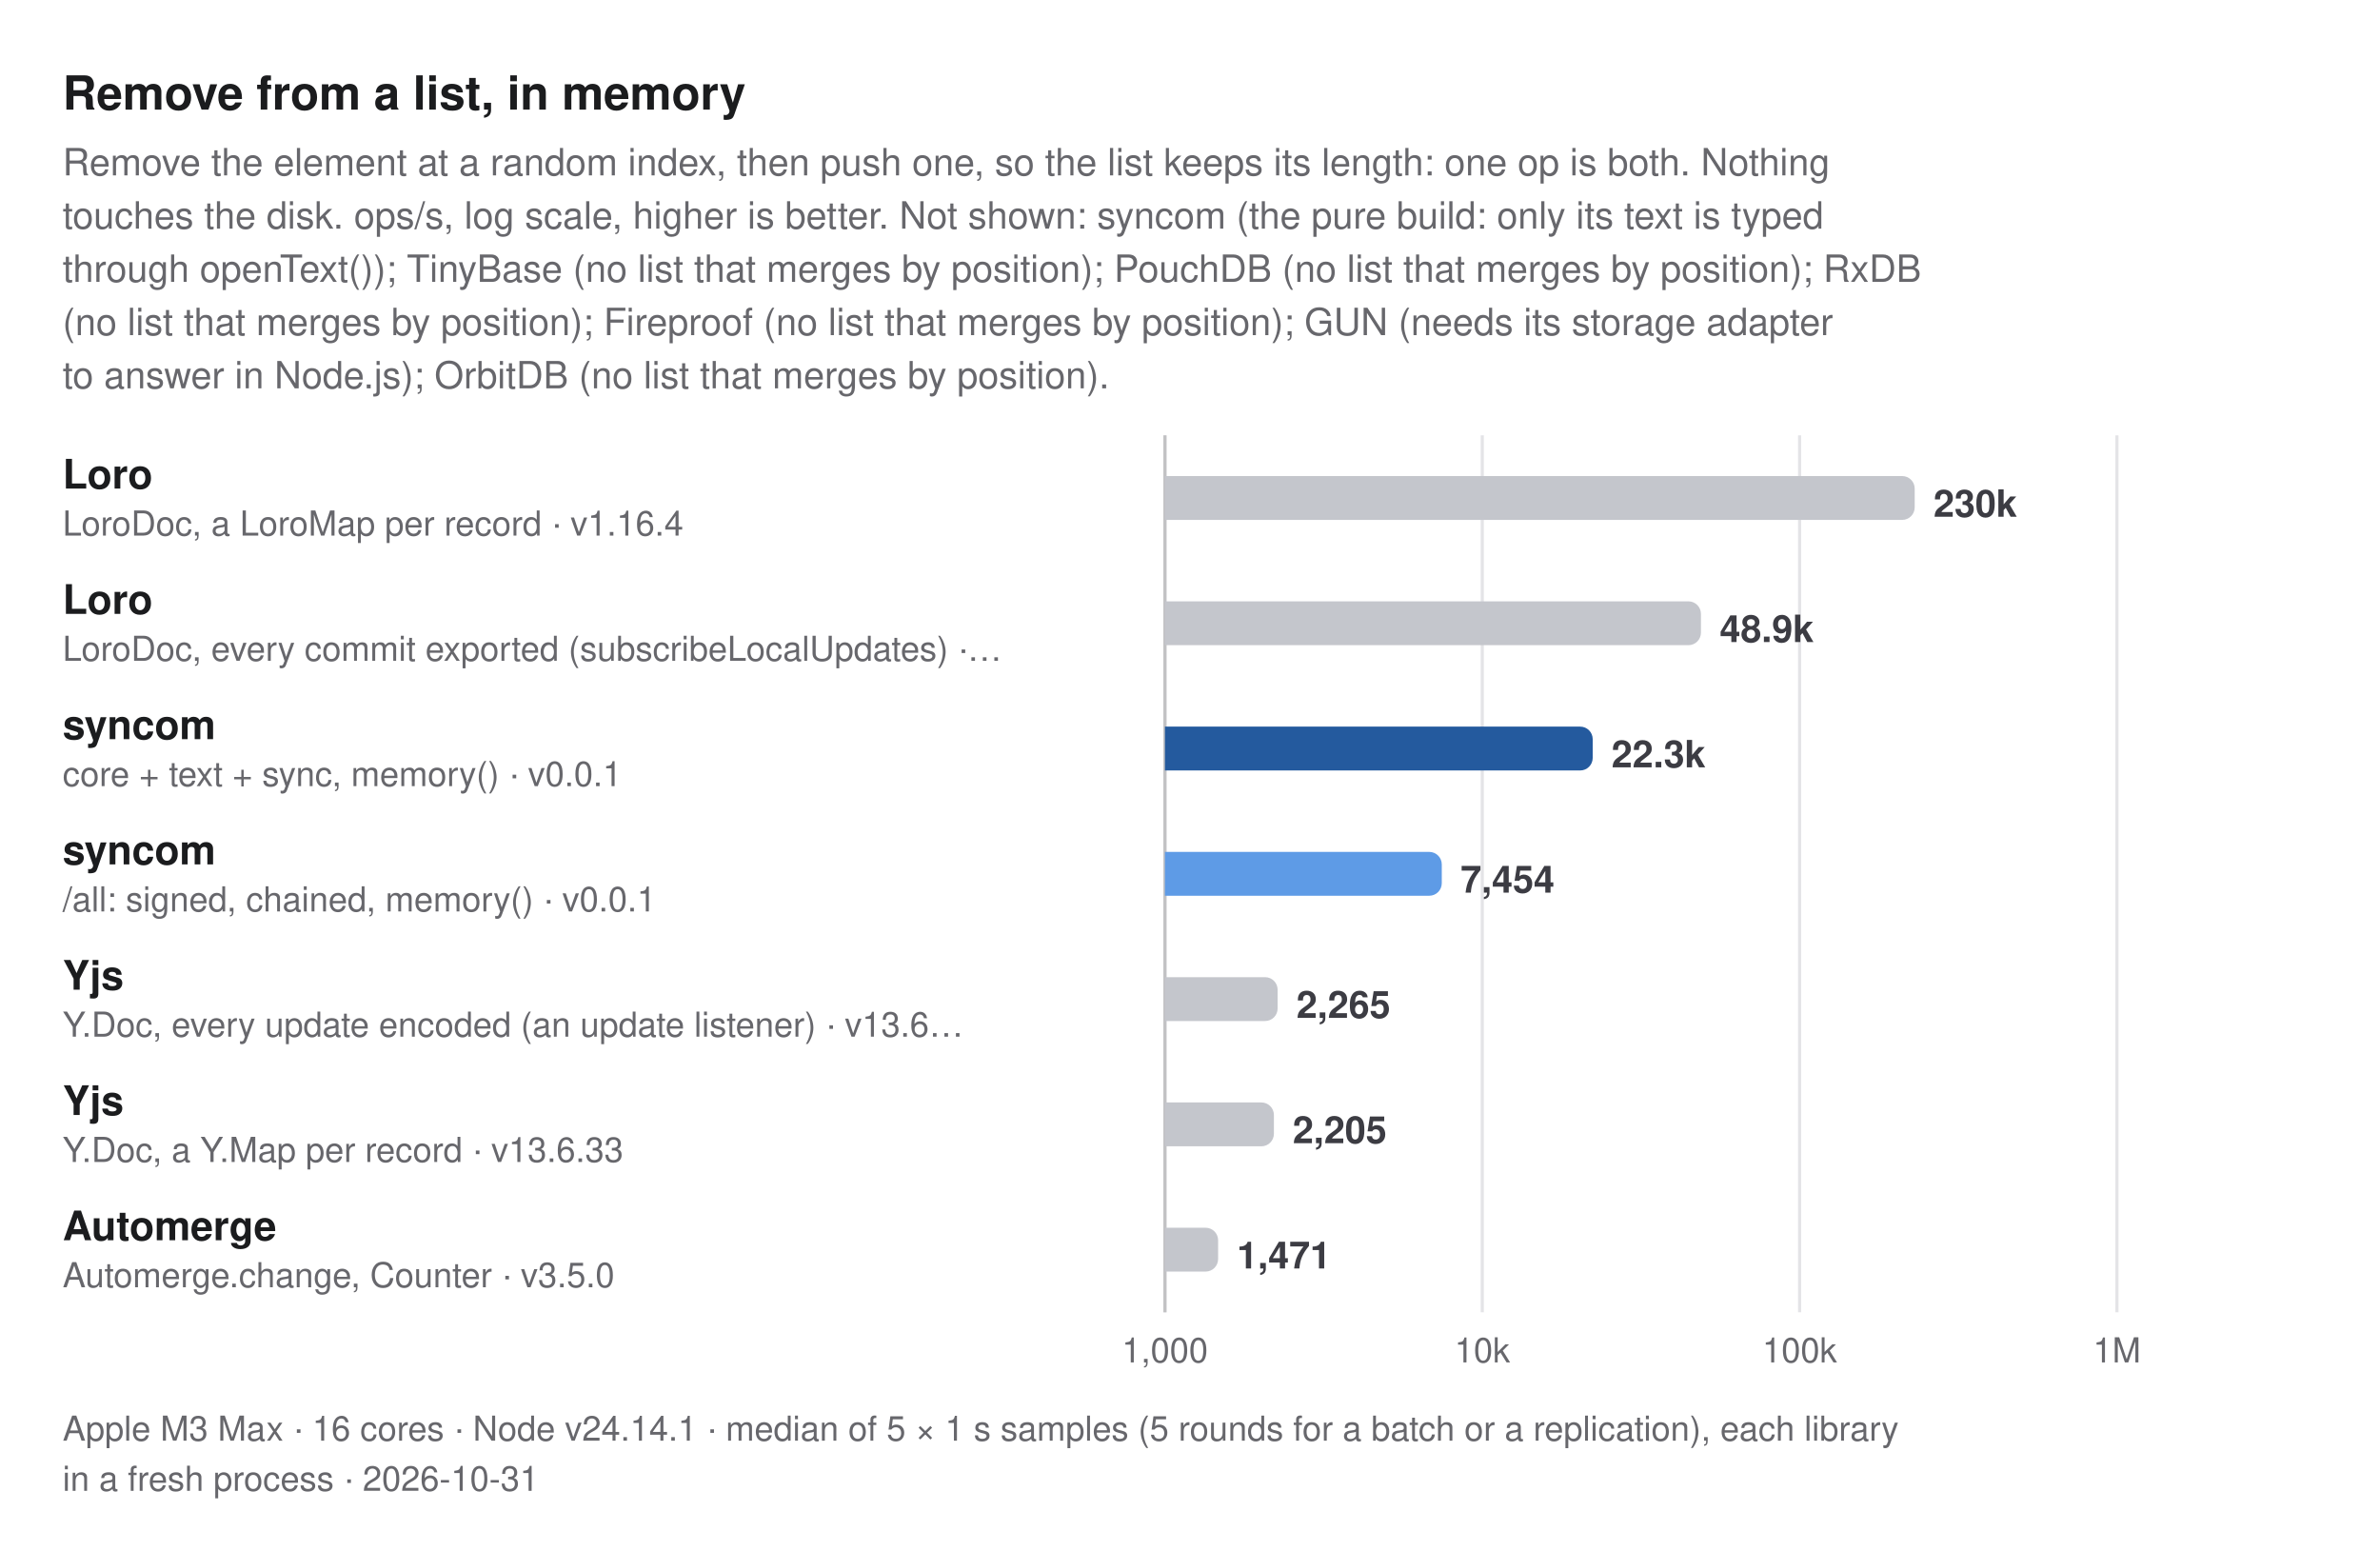
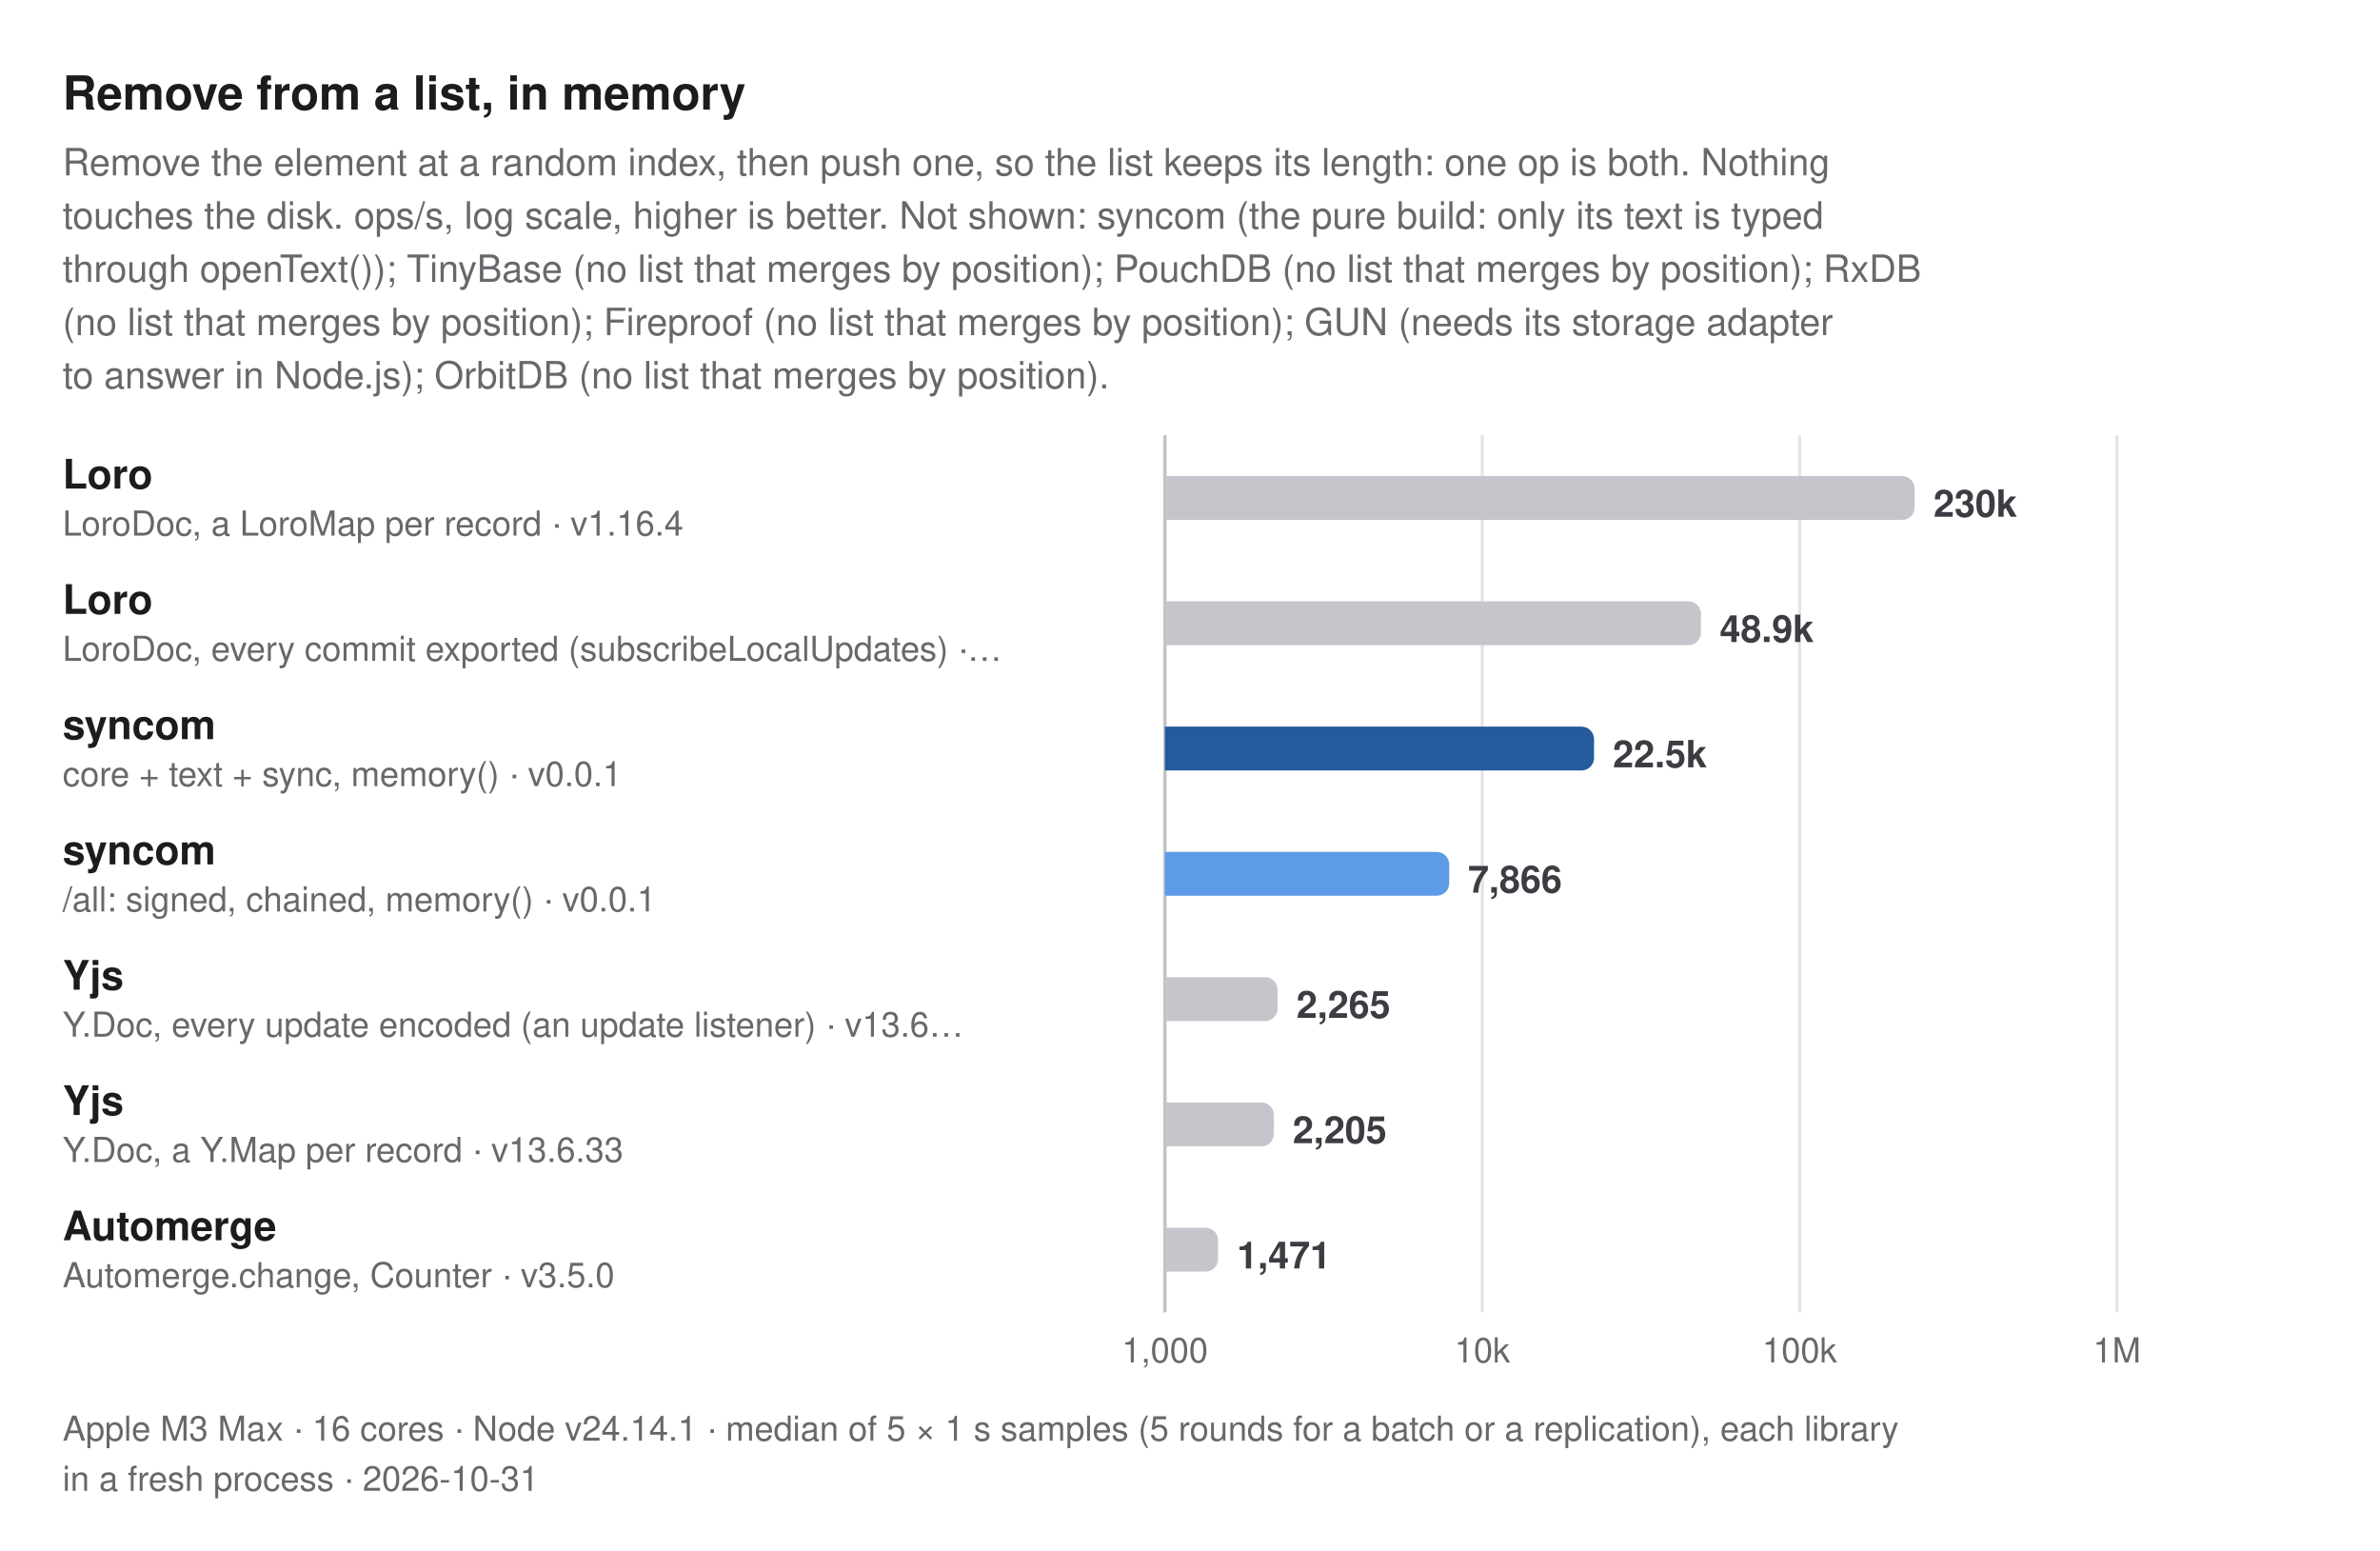
<svg xmlns="http://www.w3.org/2000/svg" width="760" height="495" viewBox="0 0 760 495" role="img" aria-label="Remove from a list, in memory. Remove the element at a random index, then push one, so the list keeps its length: one op is both. Nothing touches the disk. ops/s, log scale, higher is better. Not shown: syncom (the pure build: only its text is typed through openText()); TinyBase (no list that merges by position); PouchDB (no list that merges by position); RxDB (no list that merges by position); Fireproof (no list that merges by position); GUN (needs its storage adapter to answer in Node.js); OrbitDB (no list that merges by position).">
  <style>
  text { font-family: -apple-system, BlinkMacSystemFont, "Segoe UI", Helvetica, Arial, sans-serif; }
  .title { font-size: 15px; font-weight: 700; fill: #1b1c1e; }
  .subtitle, .caption { font-size: 12px; fill: #67676c; }
  .caption { font-size: 11px; }
  .group { font-size: 11px; font-weight: 600; letter-spacing: 0.06em; fill: #67676c; }
  .label { font-size: 13px; font-weight: 600; fill: #1b1c1e; }
  .label.primary, .label.secondary { font-weight: 700; }
  .sublabel { font-size: 11px; fill: #67676c; }
  .value { font-size: 12px; font-weight: 600; fill: #3c3c43; font-variant-numeric: tabular-nums; }
  .value.small { font-size: 10px; }
  .legend { font-size: 11px; fill: #3c3c43; }
  .tick { font-size: 11px; fill: #67676c; font-variant-numeric: tabular-nums; }
  .grid { stroke: #e4e4e7; stroke-width: 1; }
  .axis { stroke: #c2c2c4; stroke-width: 1; }
  .ref { stroke: #67676c; stroke-width: 1; stroke-dasharray: 3 3; }
  .bar { fill: #c4c6cc; }
  .bar.primary { fill: #245a9e; }
  .bar.secondary { fill: #5e9be6; }
  @media (prefers-color-scheme: dark) {
    .title, .label { fill: #dfdfd6; }
    .subtitle, .caption, .group, .sublabel, .tick { fill: #98989f; }
    .value, .legend { fill: #c2c2c4; }
    .grid { stroke: #2e2e32; }
    .axis { stroke: #48484c; }
    .ref { stroke: #98989f; }
    .bar { fill: #46474e; }
    .bar.primary { fill: #8dbcf2; }
    .bar.secondary { fill: #3d7bd0; }
  }
</style>
  <text class="title" x="20" y="35">Remove from a list, in memory</text>
  <text class="subtitle" x="20" y="56">Remove the element at a random index, then push one, so the list keeps its length: one op is both. Nothing</text>
  <text class="subtitle" x="20" y="73">touches the disk. ops/s, log scale, higher is better. Not shown: syncom (the pure build: only its text is typed</text>
  <text class="subtitle" x="20" y="90">through openText()); TinyBase (no list that merges by position); PouchDB (no list that merges by position); RxDB</text>
  <text class="subtitle" x="20" y="107">(no list that merges by position); Fireproof (no list that merges by position); GUN (needs its storage adapter</text>
  <text class="subtitle" x="20" y="124">to answer in Node.js); OrbitDB (no list that merges by position).</text>
  <line class="grid" x1="372" y1="139" x2="372" y2="419" />
  <text class="tick" x="372" y="435" text-anchor="middle">1,000</text>
  <line class="grid" x1="473.333" y1="139" x2="473.333" y2="419" />
  <text class="tick" x="473.333" y="435" text-anchor="middle">10k</text>
  <line class="grid" x1="574.667" y1="139" x2="574.667" y2="419" />
  <text class="tick" x="574.667" y="435" text-anchor="middle">100k</text>
  <line class="grid" x1="676" y1="139" x2="676" y2="419" />
  <text class="tick" x="676" y="435" text-anchor="middle">1M</text>
  <line class="axis" x1="372" y1="139" x2="372" y2="419" />
  <g>
    <text class="label" x="20" y="156">Loro</text>
    <text class="sublabel" x="20" y="171">LoroDoc, a LoroMap per record · v1.16.4</text>
    <path class="bar" d="M372,152H607.416A4,4 0 0 1 611.416,156V162A4,4 0 0 1 607.416,166H372Z" />
    <text class="value" x="617.416" y="165">230k</text>
  </g>
  <g>
    <text class="label" x="20" y="196">Loro</text>
    <text class="sublabel" x="20" y="211">LoroDoc, every commit exported (subscribeLocalUpdates) ·…</text>
    <path class="bar" d="M372,192H539.158A4,4 0 0 1 543.158,196V202A4,4 0 0 1 539.158,206H372Z" />
    <text class="value" x="549.158" y="205">48.9k</text>
  </g>
  <g>
    <text class="label primary" x="20" y="236">syncom</text>
    <text class="sublabel" x="20" y="251">core + text + sync, memory() · v0.0.1</text>
-     <path class="bar primary" d="M372,232H504.594A4,4 0 0 1 508.594,236V242A4,4 0 0 1 504.594,246H372Z" />
-     <text class="value" x="514.594" y="245">22.3k</text>
+     <path class="bar primary" d="M372,232H505.02A4,4 0 0 1 509.02,236V242A4,4 0 0 1 505.02,246H372Z" />
+     <text class="value" x="515.02" y="245">22.5k</text>
  </g>
  <g>
    <text class="label secondary" x="20" y="276">syncom</text>
    <text class="sublabel" x="20" y="291">/all: signed, chained, memory() · v0.0.1</text>
-     <path class="bar secondary" d="M372,272H456.401A4,4 0 0 1 460.401,276V282A4,4 0 0 1 456.401,286H372Z" />
-     <text class="value" x="466.401" y="285">7,454</text>
+     <path class="bar secondary" d="M372,272H458.772A4,4 0 0 1 462.772,276V282A4,4 0 0 1 458.772,286H372Z" />
+     <text class="value" x="468.772" y="285">7,866</text>
  </g>
  <g>
    <text class="label" x="20" y="316">Yjs</text>
    <text class="sublabel" x="20" y="331">Y.Doc, every update encoded (an update listener) · v13.6…</text>
    <path class="bar" d="M372,312H403.981A4,4 0 0 1 407.981,316V322A4,4 0 0 1 403.981,326H372Z" />
    <text class="value" x="413.981" y="325">2,265</text>
  </g>
  <g>
    <text class="label" x="20" y="356">Yjs</text>
    <text class="sublabel" x="20" y="371">Y.Doc, a Y.Map per record · v13.6.33</text>
    <path class="bar" d="M372,352H402.795A4,4 0 0 1 406.795,356V362A4,4 0 0 1 402.795,366H372Z" />
    <text class="value" x="412.795" y="365">2,205</text>
  </g>
  <g>
    <text class="label" x="20" y="396">Automerge</text>
    <text class="sublabel" x="20" y="411">Automerge.change, Counter · v3.5.0</text>
    <path class="bar" d="M372,392H384.978A4,4 0 0 1 388.978,396V402A4,4 0 0 1 384.978,406H372Z" />
    <text class="value" x="394.978" y="405">1,471</text>
  </g>
  <text class="caption" x="20" y="460">Apple M3 Max · 16 cores · Node v24.14.1 · median of 5 × 1 s samples (5 rounds for a batch or a replication), each library</text>
  <text class="caption" x="20" y="476">in a fresh process · 2026-10-31</text>
</svg>
